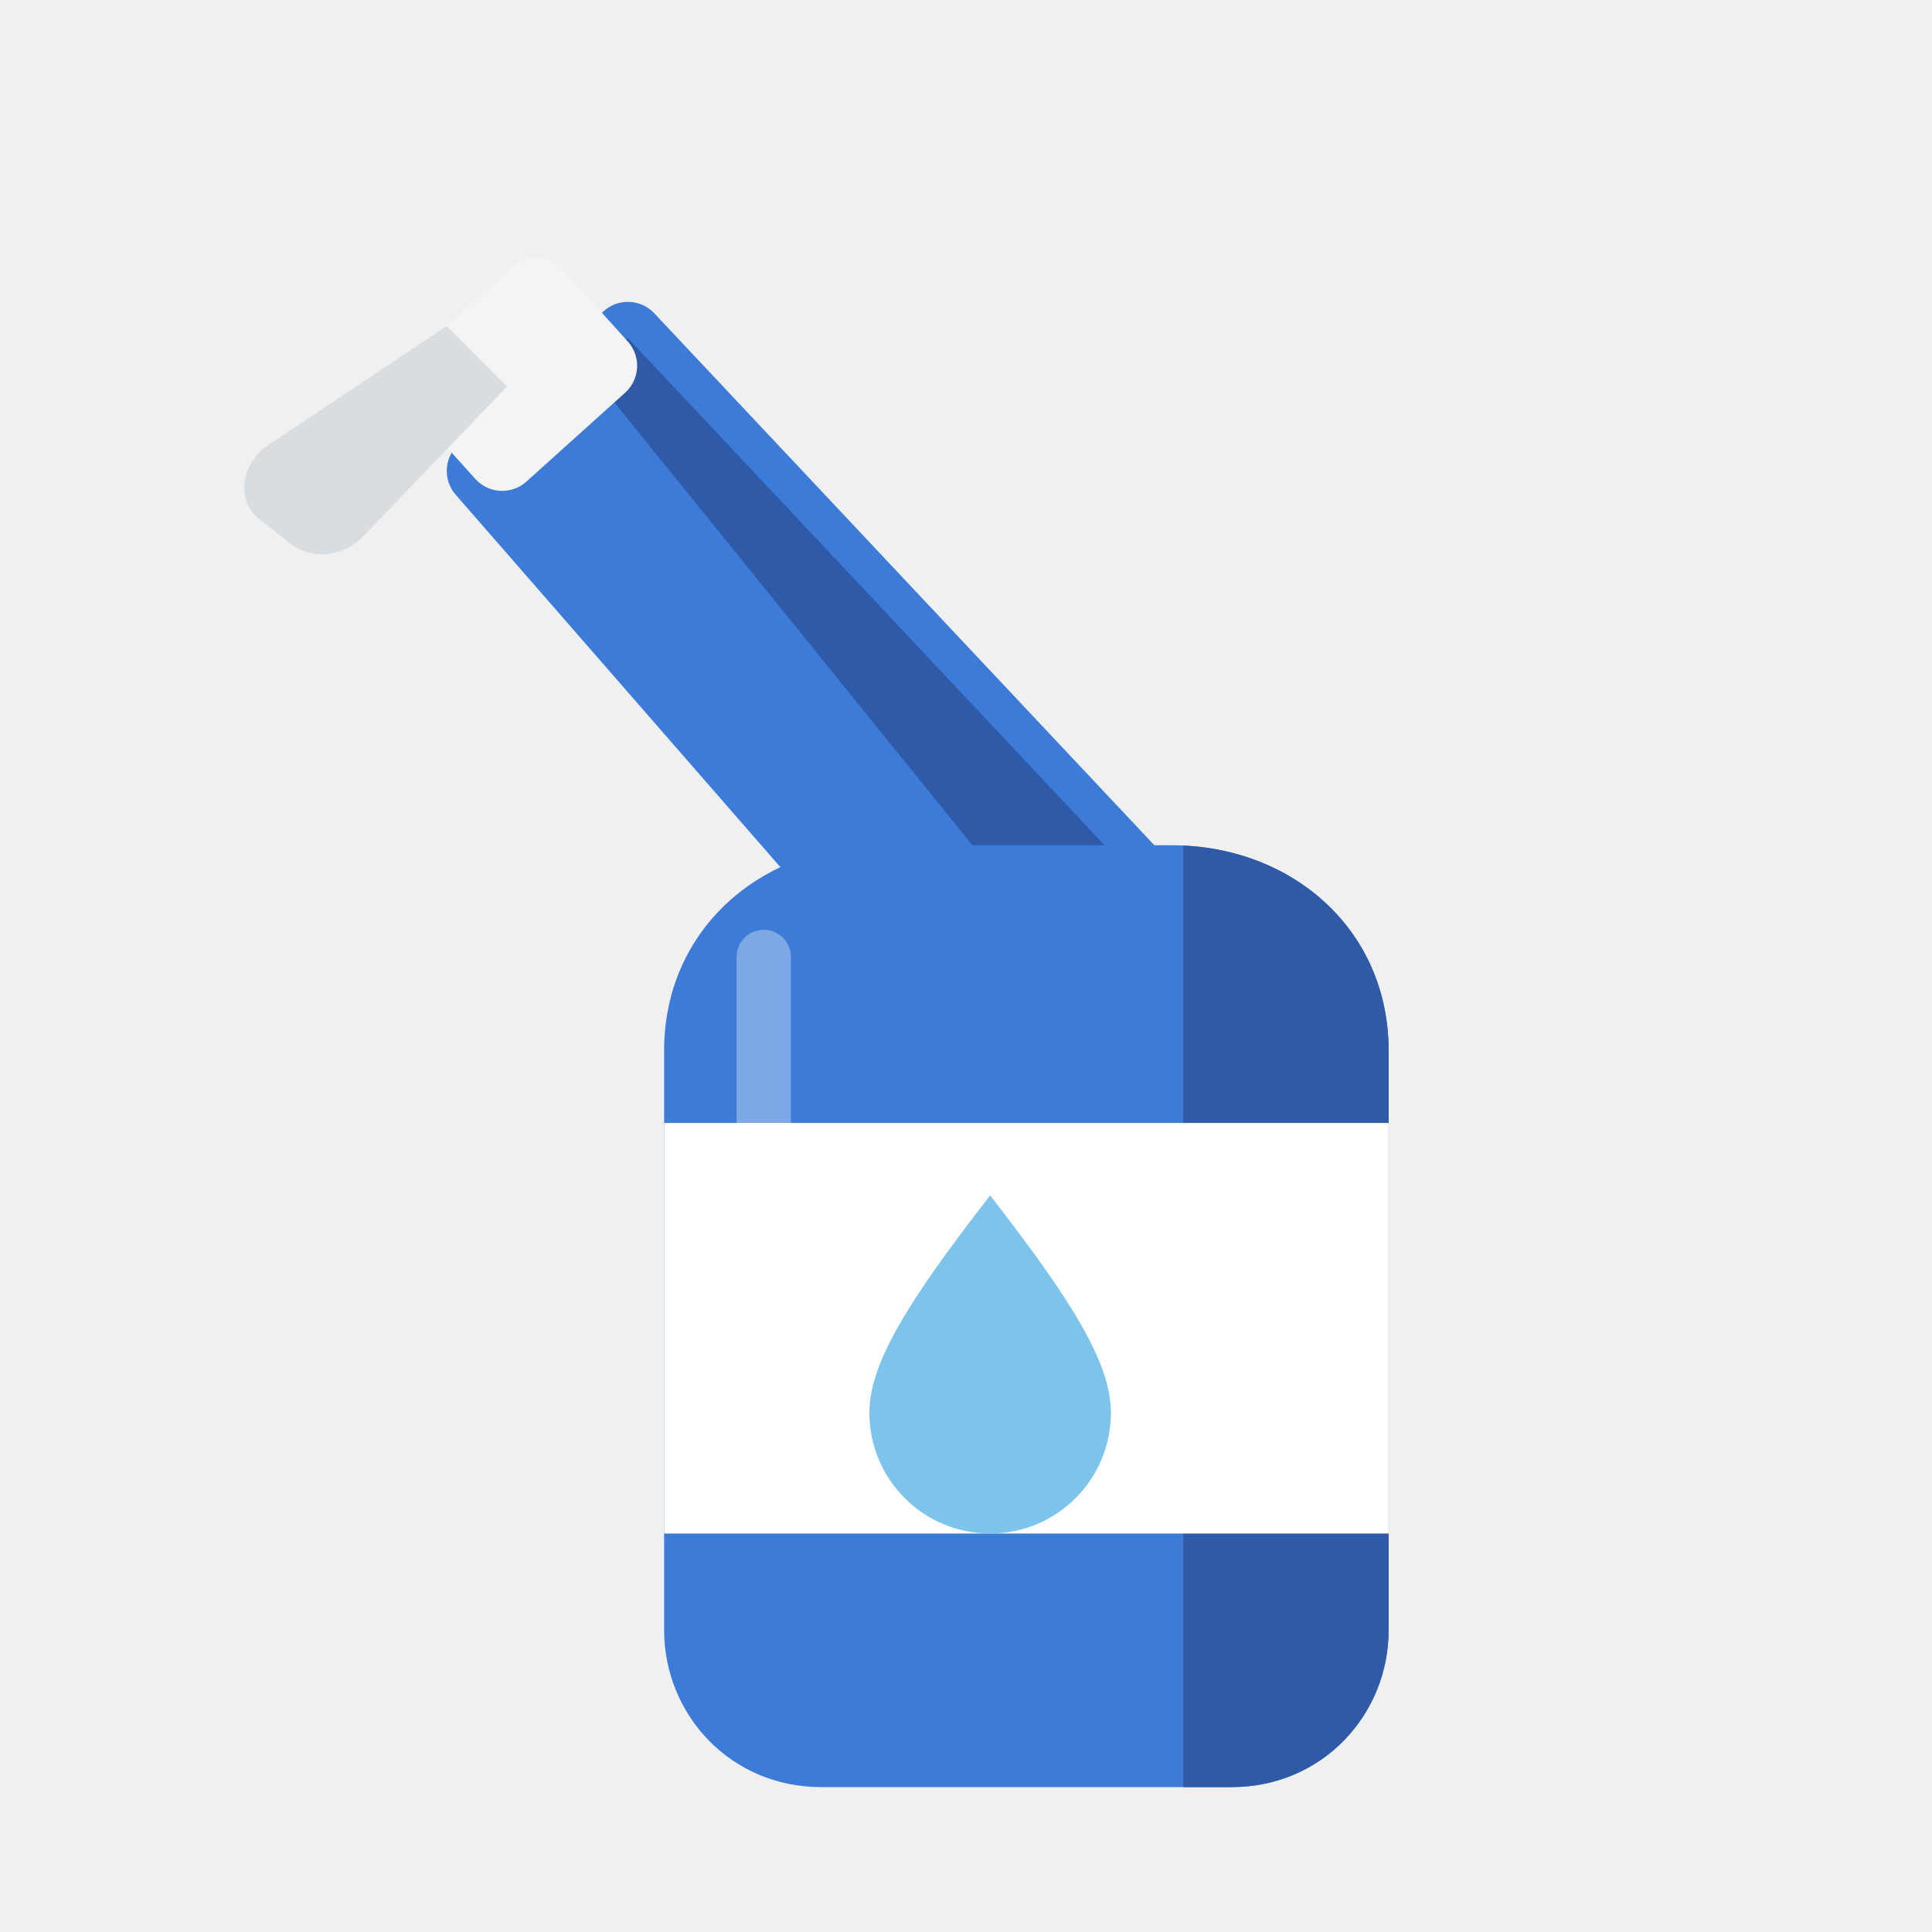
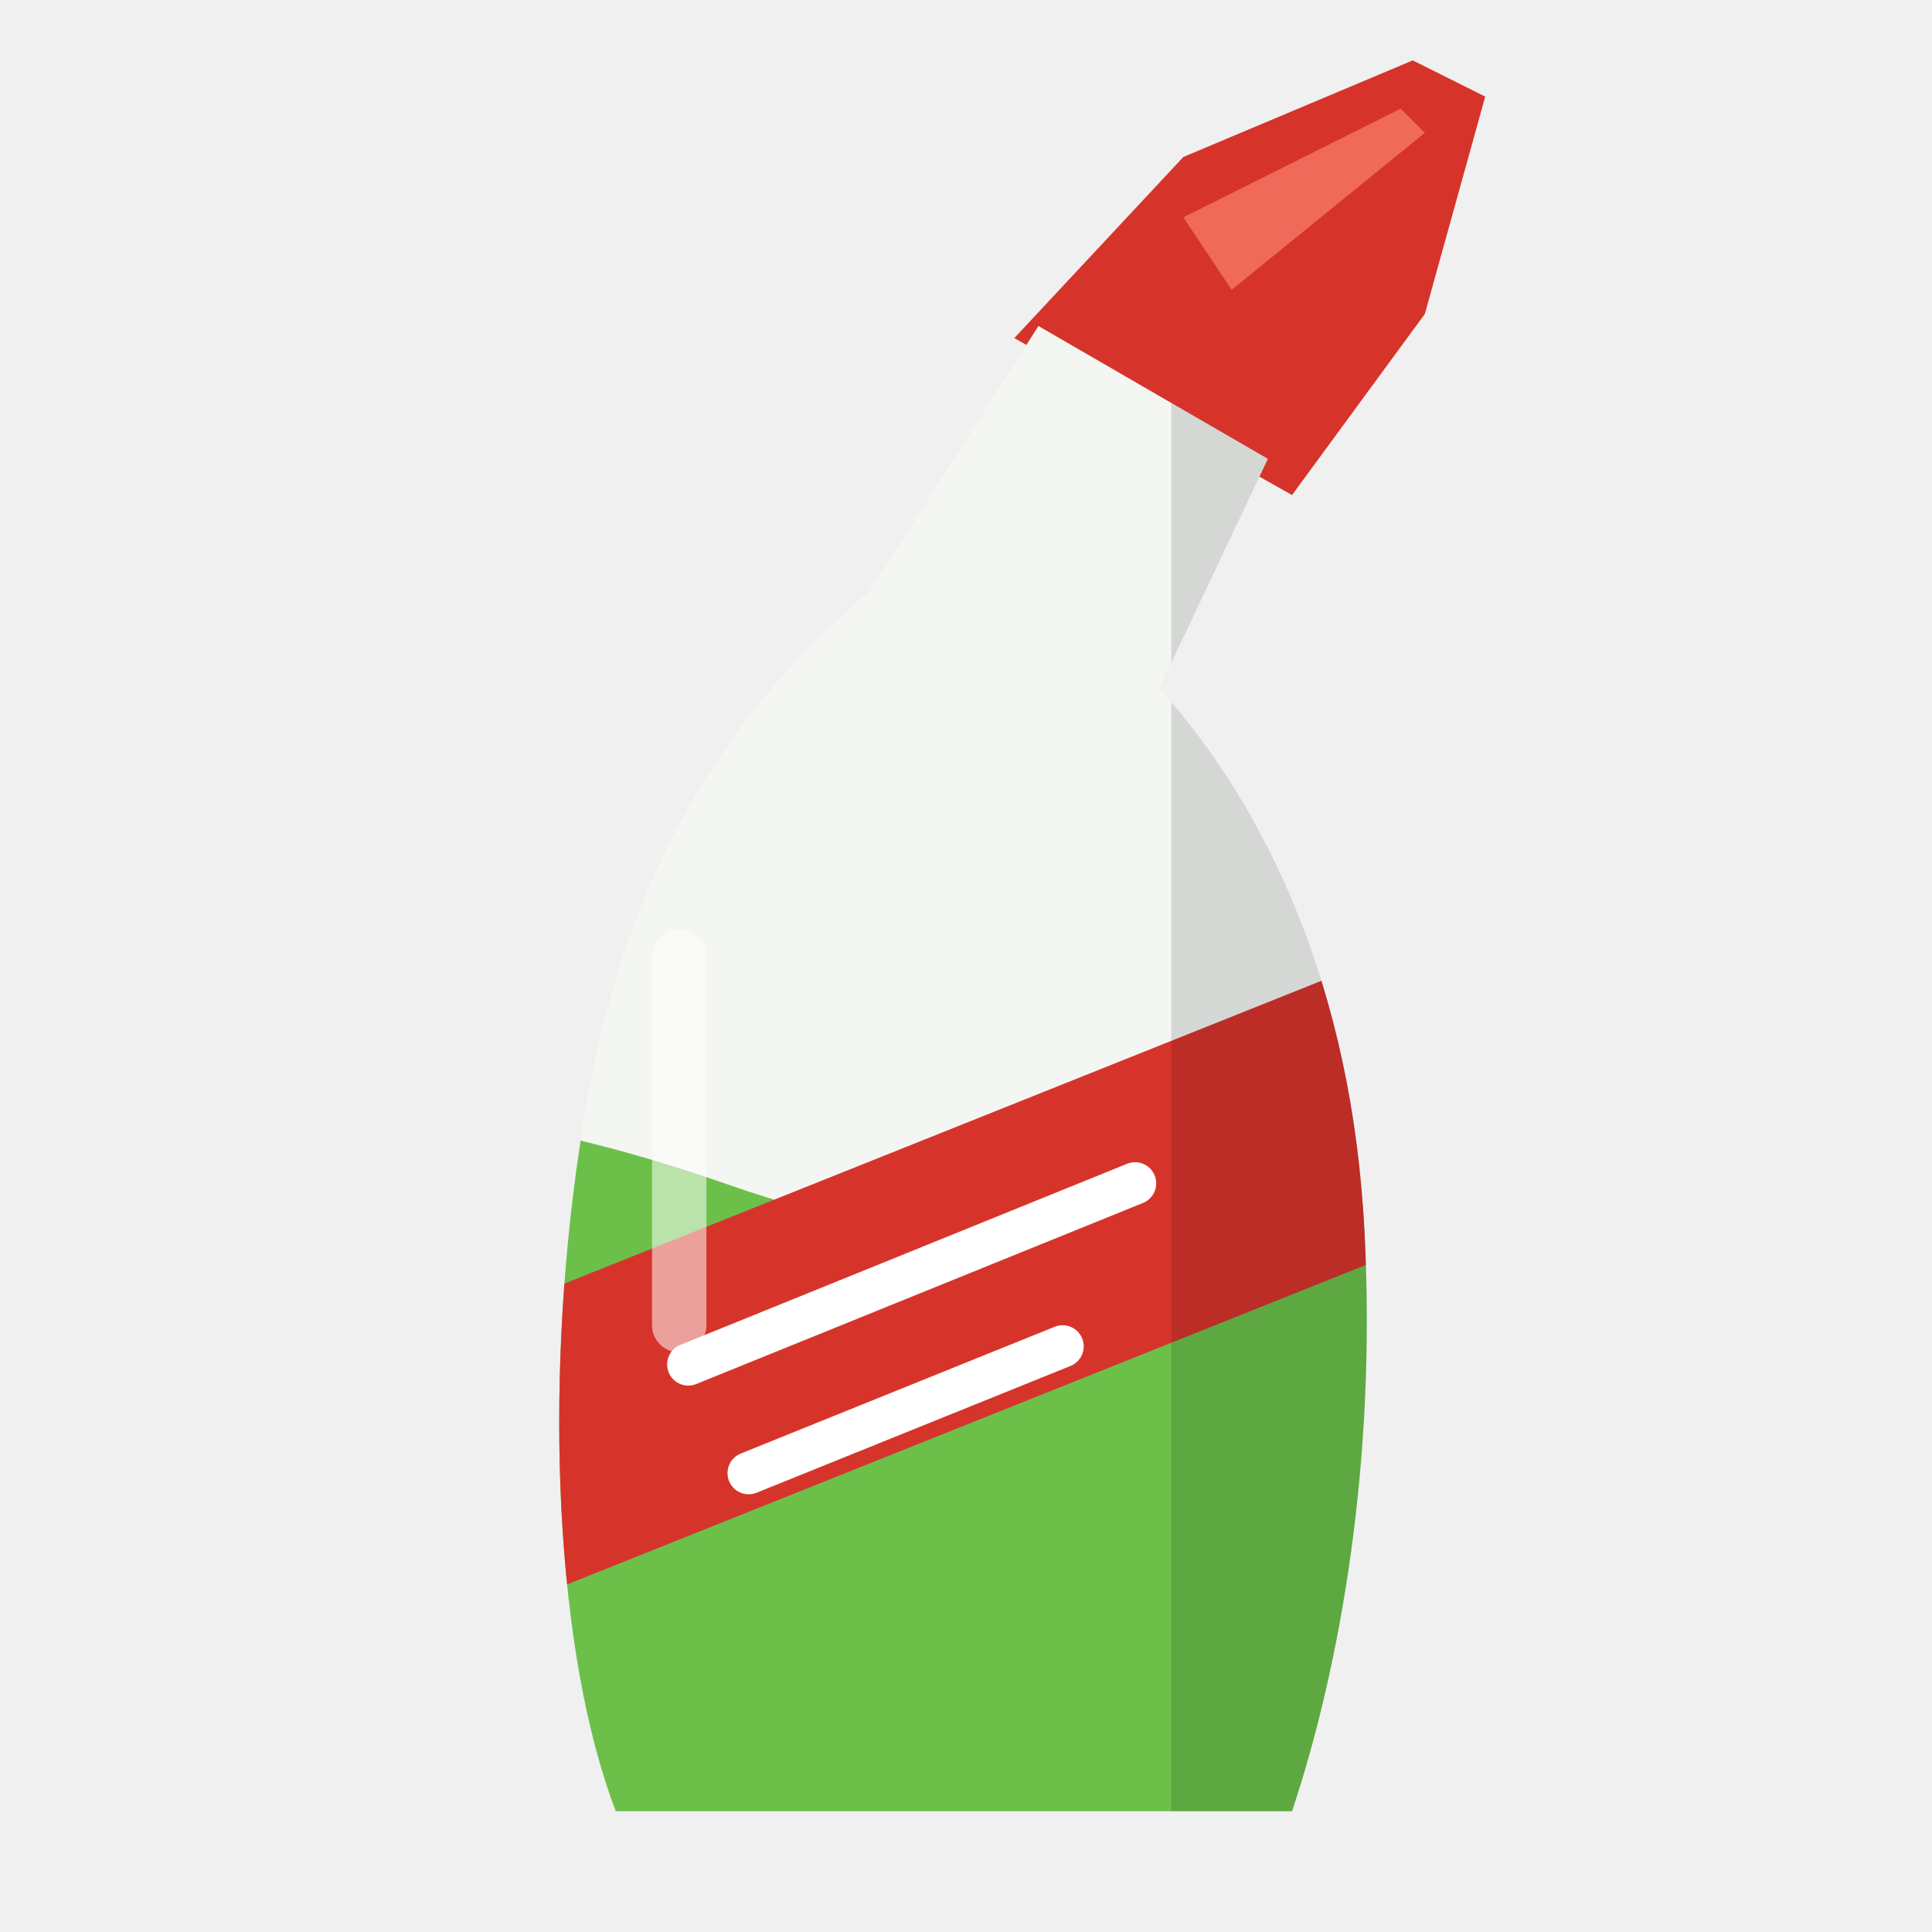
<svg xmlns="http://www.w3.org/2000/svg" viewBox="0 0 32 32">
-   <path fill="#3d7bd9" stroke="#3d7bd9" stroke-linejoin="round" stroke-width="1.2" d="M14.8 15.6L8 7.8L10.4 5.6L19.8 15.6Z" />
-   <path fill="#2f5aa8" d="M17.4 15.6L9.8 6.2L10.4 5.6L19.8 15.6Z" />
-   <rect width="3.4" height="2.8" x="-1.7" y="-1.4" fill="#f4f4f4" rx=".6" transform="translate(8.6 6.2) rotate(-42)" />
-   <path fill="#d8dde2" d="M7.4 5.4L4.4 7.4c-.4.3-.5.9-.1 1.2l.5.4c.4.3.9.2 1.2-.1L8.4 6.4z" />
-   <path fill="#3d7bd9" d="M11 17.4c0-2 1.6-3.4 3.6-3.4h4.8c2 0 3.6 1.4 3.6 3.4V27c0 1.4-1.1 2.6-2.6 2.6h-6.8c-1.5 0-2.6-1.2-2.6-2.6z" />
-   <clipPath id="gw2">
-     <path d="M11 17.4c0-2 1.6-3.4 3.6-3.4h4.8c2 0 3.6 1.4 3.6 3.4V27c0 1.4-1.1 2.6-2.6 2.6h-6.8c-1.5 0-2.6-1.2-2.6-2.6z" />
+   <path fill="#d6342b" d="M16.8 5.6L21.4 8.2L23.6 5.2L24.6 1.6L23.4 1L19.6 2.6Z" />
+   <path fill="#f06a5a" d="M19.6 3.6l3.6-1.8l.4.4l-3.2 2.6z" />
+   <path fill="#f4f6f2" d="M10.2 30C9.2 27.4 9 23 9.6 19C10.2 14.8 11.8 12 14.4 9.8L17.2 5.4L21 7.6L19.2 11.4C21 13.4 22.4 16.4 22.6 20.4C22.8 24.2 22.2 27.6 21.4 30Z" />
+   <clipPath id="gw3">
+     <path d="M10.2 30C9.2 27.4 9 23 9.6 19C10.2 14.8 11.8 12 14.4 9.8L17.2 5.4L21 7.6L19.2 11.4C21 13.4 22.4 16.4 22.6 20.4C22.8 24.2 22.2 27.6 21.4 30Z" />
  </clipPath>
-   <g clip-path="url(#gw2)">
-     <rect width="5" height="20" x="19.6" y="12" fill="#2f5aa8" />
+   <g clip-path="url(#gw3)">
+     <path fill="#6cc04a" d="M0 19.4c4-1.6 8-1.2 12 .2s8 1.6 12-.2V32H0z" />
+     <path fill="#d6342b" d="M6 22.6L26 14.6V19.6L6 27.6z" />
+     <path fill="none" stroke="#ffffff" stroke-linecap="round" stroke-width=".7" d="M11.4 22.6l7.4-3M12.4 24.4l5.2-2.1" />
+     <rect width="5" height="32" x="19.4" fill="#00000020" />
  </g>
-   <rect width="12" height="6.8" x="11" y="18.6" fill="#ffffff" />
-   <path fill="#7cc4ec" d="M16.4 19.8c1.4 1.8 2 2.8 2 3.6a2 2 0 0 1 -4 0c0-.8.6-1.8 2-3.6z" />
-   <rect width=".9" height="8" x="12.2" y="15.4" fill="#ffffff55" rx=".45" />
+   <rect width=".9" height="7" x="10.8" y="15.4" fill="#ffffff88" rx=".45" />
</svg>
